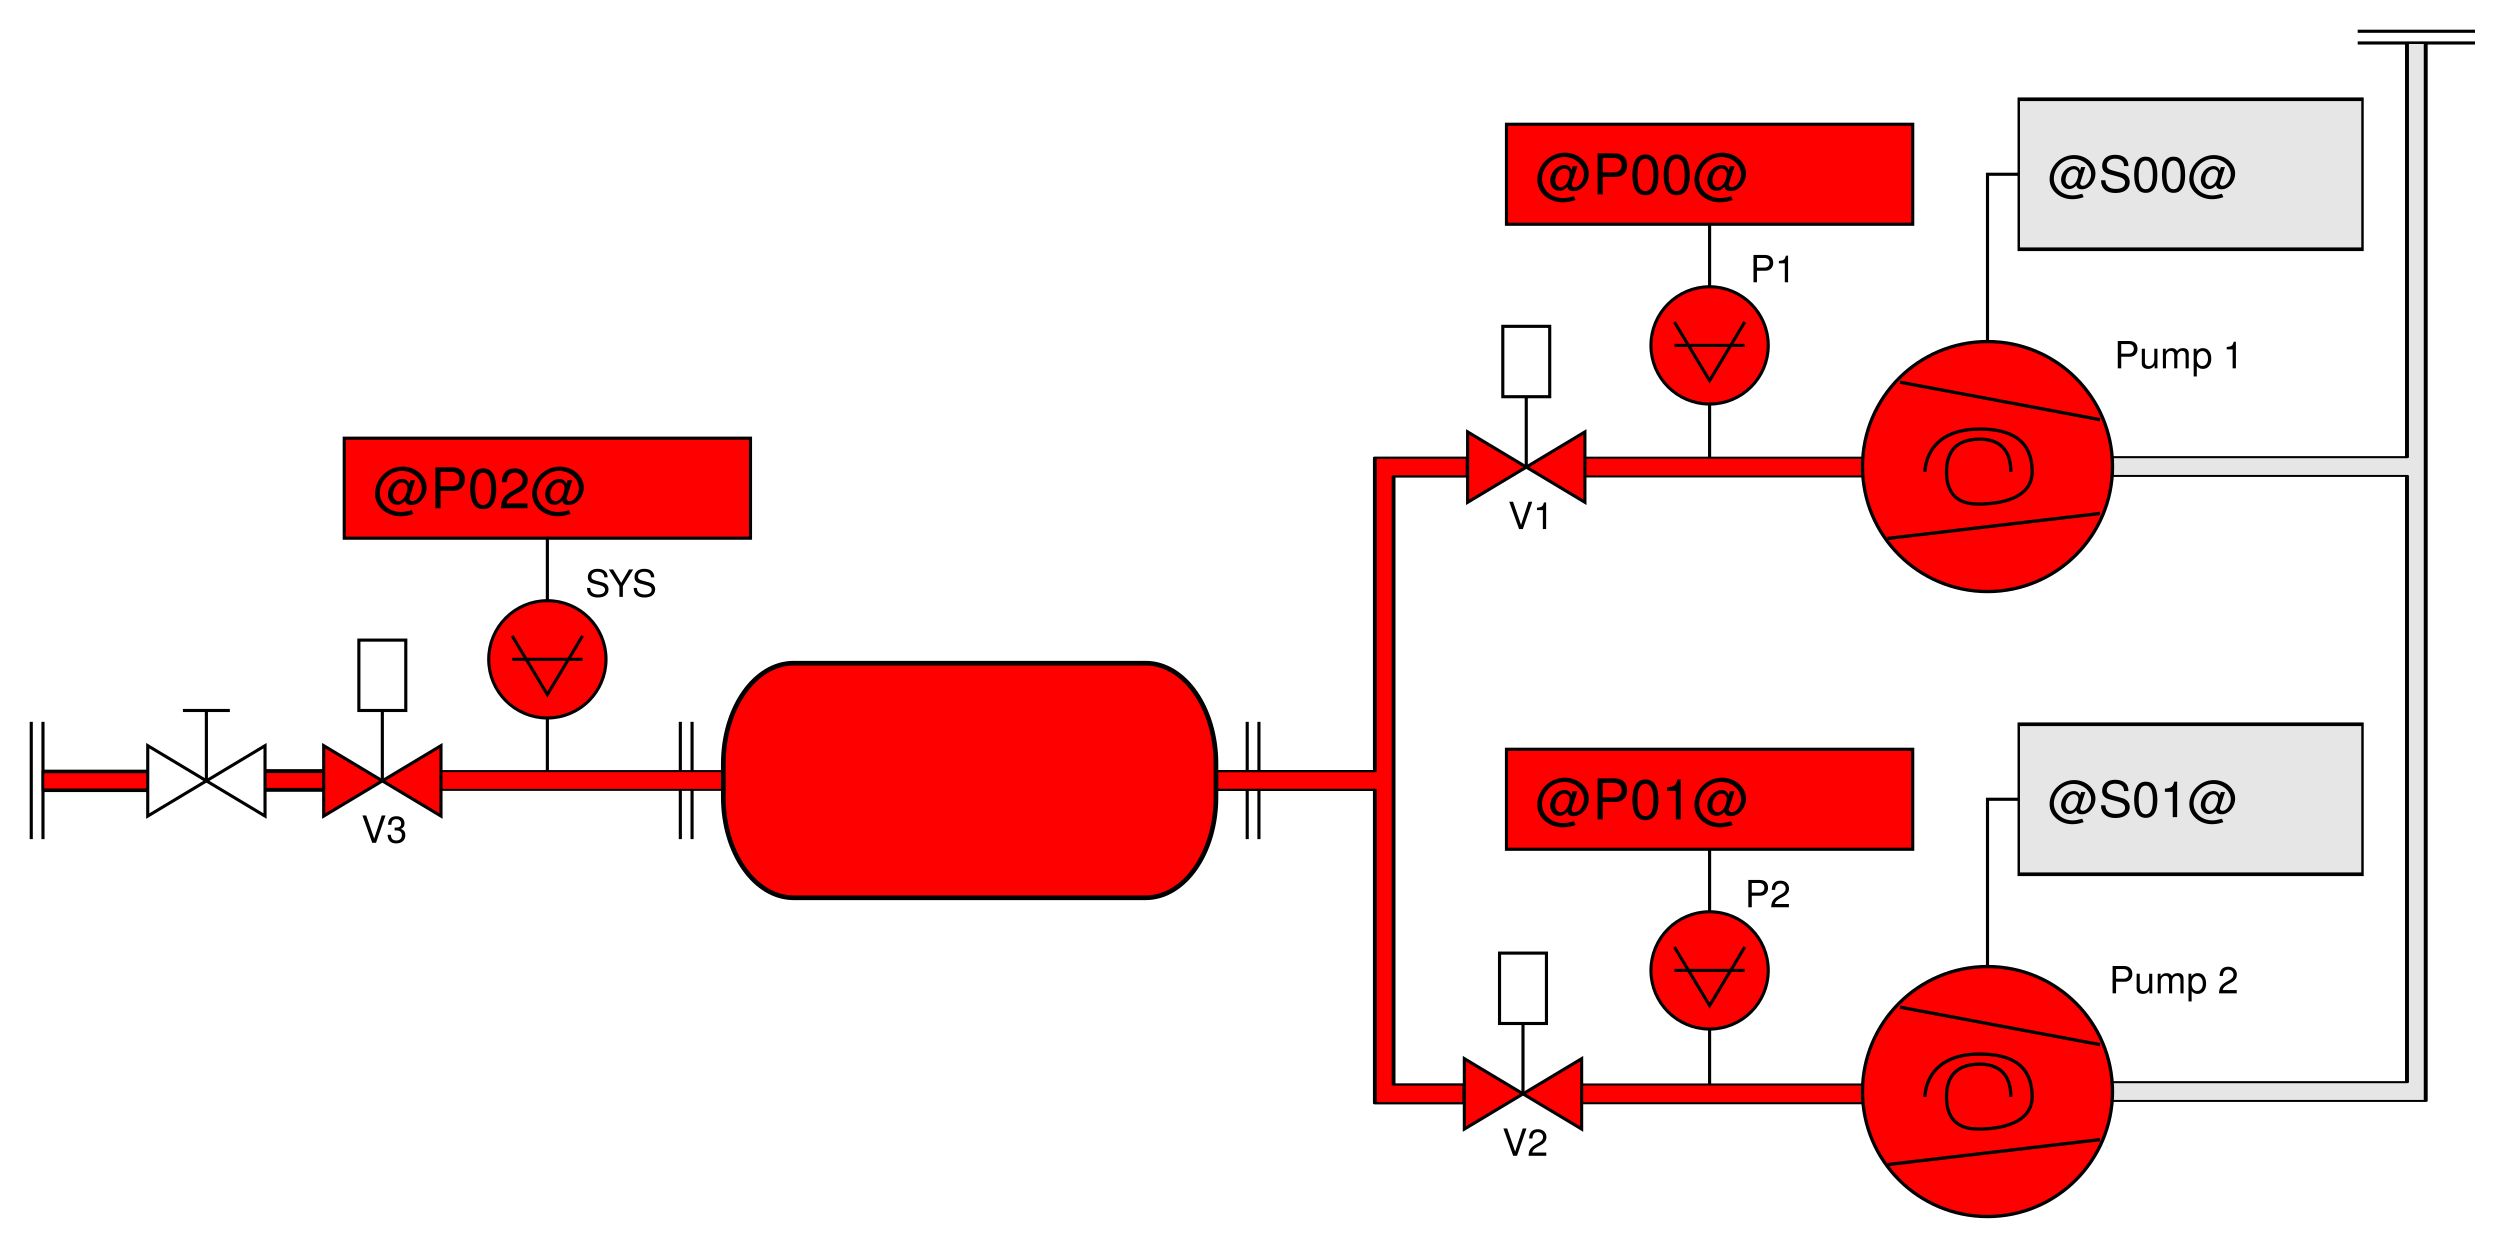
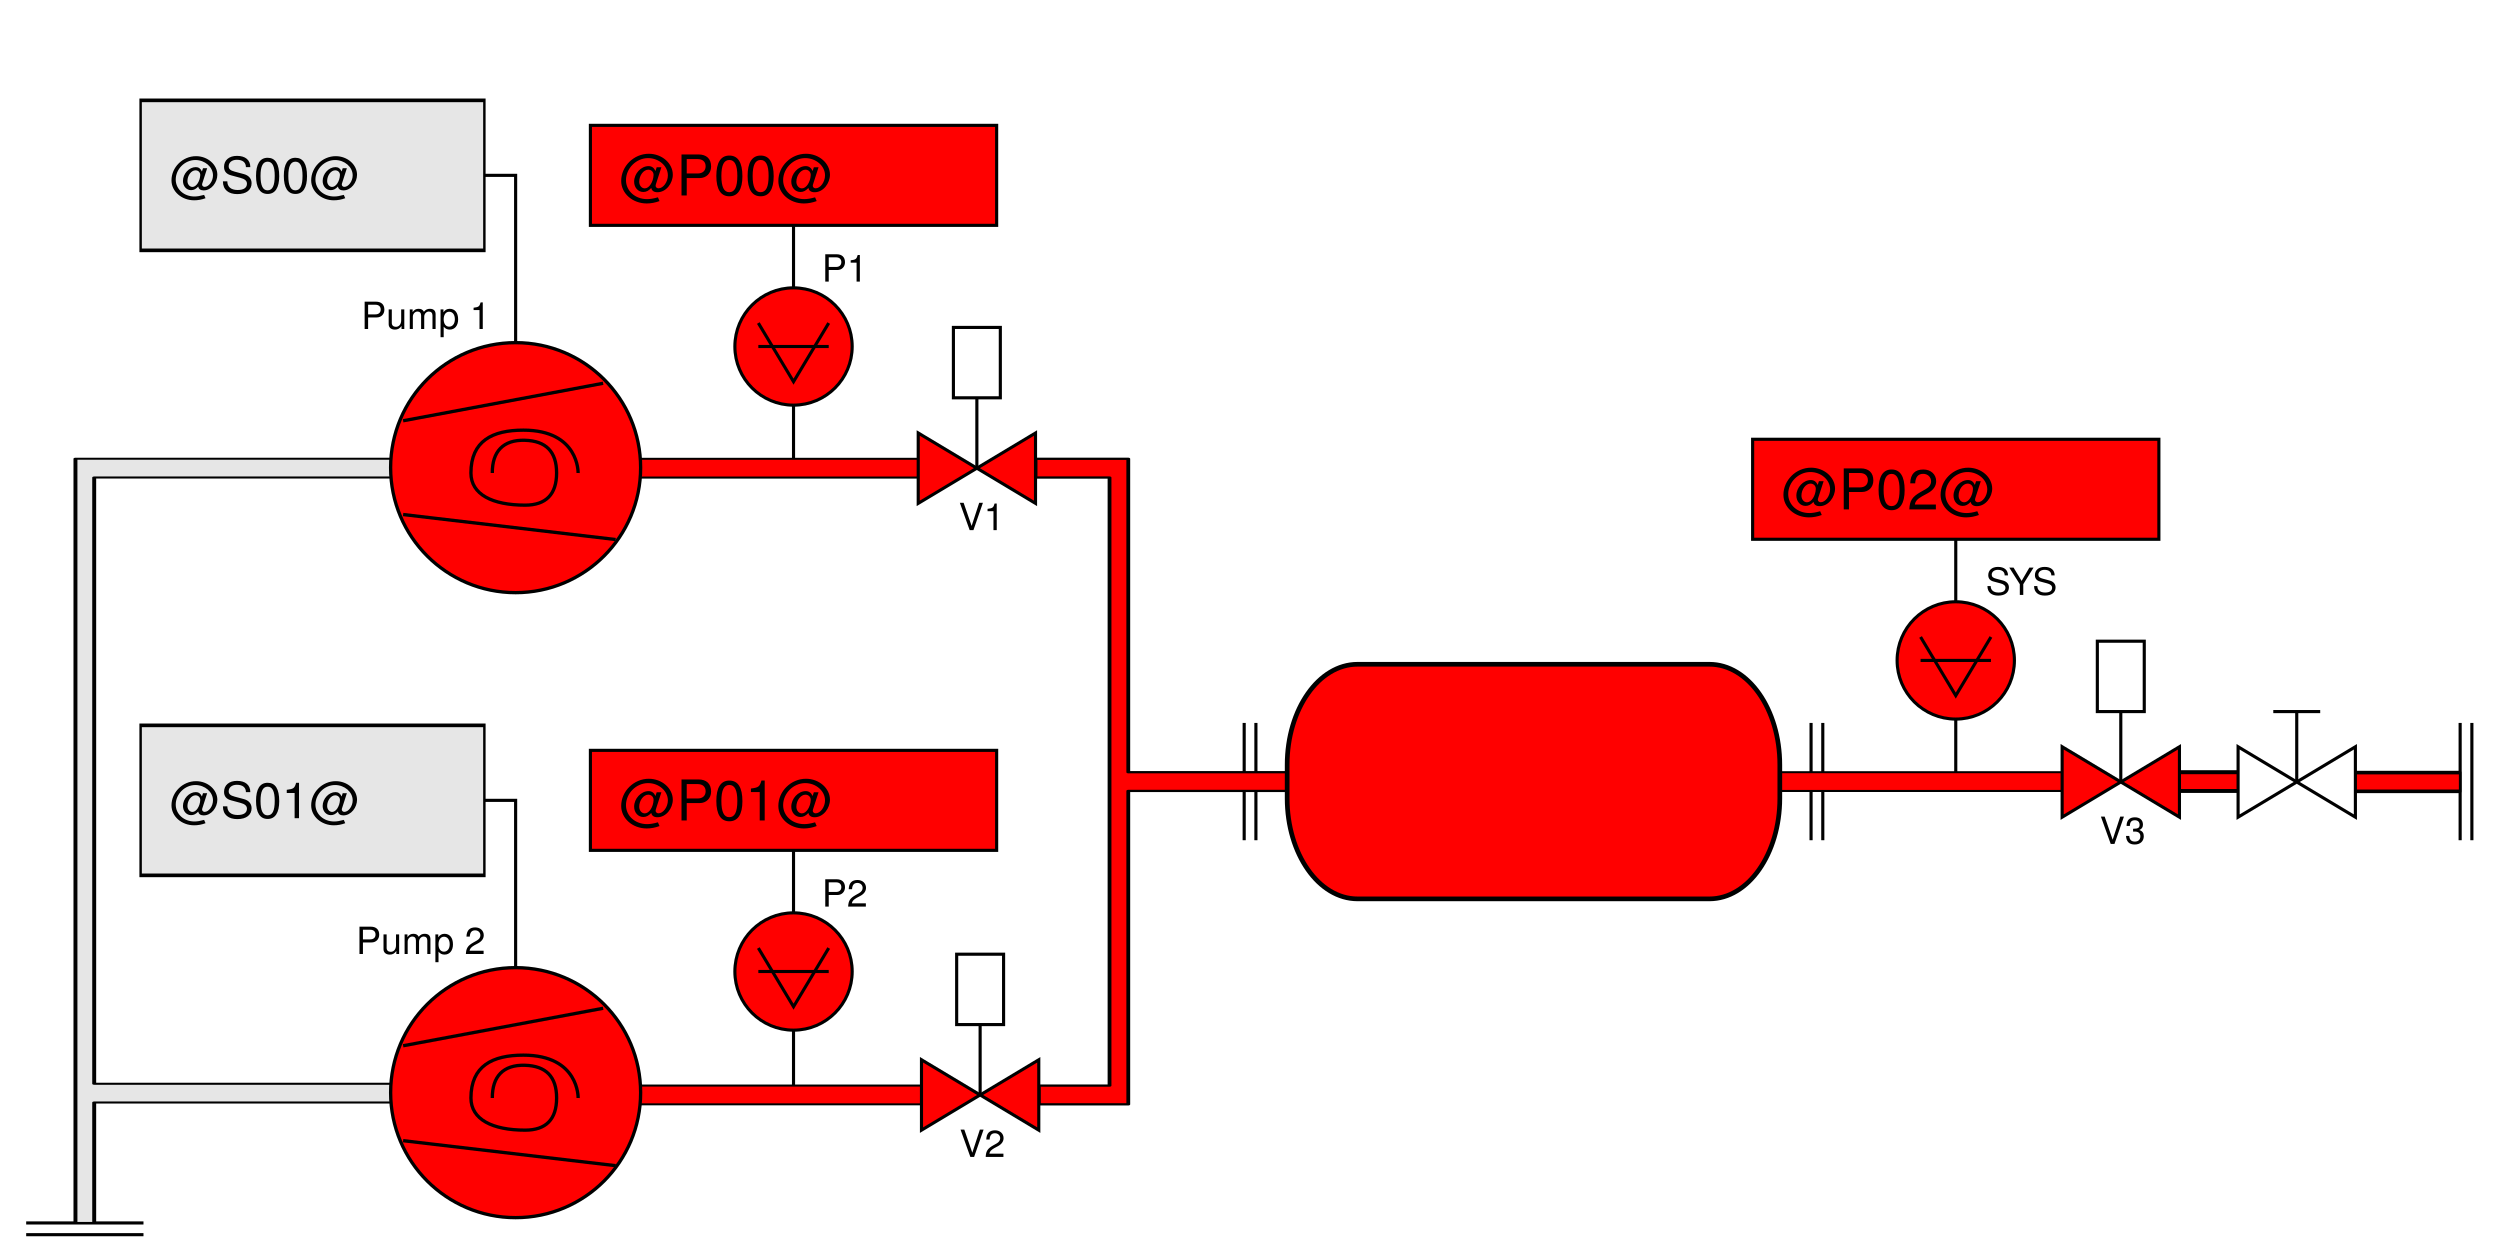
<svg xmlns="http://www.w3.org/2000/svg" width="100%" height="100%" viewBox="0 0 800 400" version="1.1" xml:space="preserve" style="fill-rule:evenodd;clip-rule:evenodd;">
  <g id="Background" transform="matrix(1,0,0,1.08108,0,0)">
    <rect x="0" y="0" width="800" height="370" style="fill:white;" />
  </g>
  <g id="Bild">
-     <g transform="matrix(1,0,0,1,-34,-80.702)">
+     <g transform="matrix(-1,0,0,1,835,-80.3515)">
      <path d="M630,229.999L540.497,229.999" style="fill-opacity:0;fill-rule:nonzero;" />
      <rect x="540.497" y="227.999" width="89.503" height="4" />
    </g>
-     <g transform="matrix(1,0,0,1,-34,19.298)">
+     <g transform="matrix(-1,0,0,1,835,19.6485)">
      <path d="M630,330L540.497,330" style="fill-opacity:0;fill-rule:nonzero;" />
      <rect x="540.497" y="328" width="89.503" height="4" />
    </g>
-     <g transform="matrix(1,0,0,1,6,-19.8308)">
+     <g transform="matrix(-1,0,0,1,795,-19.4803)">
      <path d="M436.948,269.584L383.109,269.584" style="fill:rgb(80,217,38);fill-rule:nonzero;" />
-       <path d="M436.948,271.583L383.109,271.584L383.109,267.584L436.948,267.583L436.948,271.583Z" />
-     </g>
-     <g transform="matrix(1,0,0,1,-34,19.298)">
+       <path d="M383.109,267.584L383.109,271.584L436.948,271.583L436.948,267.583L383.109,267.584Z" />
+     </g>
+     <g transform="matrix(-1,0,0,1,835,19.6485)">
      <path d="M503.635,130.172L477.208,130.172L476.948,330.739L502.591,330.739" style="fill-opacity:0;fill-rule:nonzero;" />
-       <path d="M503.635,132.172L479.205,132.172L478.951,328.739L502.591,328.739L502.591,332.739L474.945,332.739L475.211,128.172L503.635,128.172L503.635,132.172Z" />
-     </g>
-     <g transform="matrix(1,0,0,1,6,-19.8308)">
+       <path d="M474.945,332.739L502.591,332.739L502.591,328.739L478.951,328.739L479.205,132.171L503.635,132.171L503.635,128.171L475.211,128.171L474.945,332.739Z" />
+     </g>
+     <g transform="matrix(-1,0,0,1,795,-19.4803)">
      <path d="M7.754,269.584L41.275,269.584" style="fill-opacity:0;fill-rule:nonzero;" />
      <rect x="7.754" y="267.584" width="33.521" height="4" />
    </g>
-     <g transform="matrix(1,0,0,1,6,-19.8313)">
+     <g transform="matrix(-1,0,0,1,795,-19.4808)">
      <path d="M135.114,269.584L225.46,269.584" style="fill-opacity:0;fill-rule:nonzero;" />
      <rect x="135.114" y="267.584" width="90.346" height="4" />
    </g>
-     <g transform="matrix(1,0,0,1,4.739,-19.8308)">
+     <g transform="matrix(-1,0,0,1,796.261,-19.4803)">
      <path d="M398.123,250.816L398.123,288.352" style="fill-opacity:0;fill-rule:nonzero;stroke:black;stroke-width:1px;" />
    </g>
-     <g transform="matrix(1,0,0,1,4.739,-19.8308)">
+     <g transform="matrix(-1,0,0,1,796.261,-19.4803)">
      <path d="M394.37,250.816L394.37,288.352" style="fill-opacity:0;fill-rule:nonzero;stroke:black;stroke-width:1px;" />
    </g>
-     <g transform="matrix(1,0,0,1,7.261,-19.8308)">
+     <g transform="matrix(-1,0,0,1,793.739,-19.4803)">
      <path d="M214.199,250.816L214.199,288.352" style="fill-opacity:0;fill-rule:nonzero;stroke:black;stroke-width:1px;" />
    </g>
-     <g transform="matrix(1,0,0,1,7.261,-19.8308)">
+     <g transform="matrix(-1,0,0,1,793.739,-19.4803)">
      <path d="M210.445,250.816L210.445,288.352" style="fill-opacity:0;fill-rule:nonzero;stroke:black;stroke-width:1px;" />
    </g>
-     <g transform="matrix(1,0,0,1,6,-19.8308)">
+     <g transform="matrix(-1,0,0,1,795,-19.4803)">
      <path d="M7.754,250.816L7.754,288.352" style="fill-opacity:0;fill-rule:nonzero;stroke:black;stroke-width:1px;" />
    </g>
-     <g transform="matrix(1,0,0,1,6,-19.8308)">
+     <g transform="matrix(-1,0,0,1,795,-19.4803)">
      <path d="M4,250.816L4,288.352" style="fill-opacity:0;fill-rule:nonzero;stroke:black;stroke-width:1px;" />
    </g>
-     <g transform="matrix(1,0,0,1,6,-17.9538)">
+     <g transform="matrix(-1,0,0,1,795,-17.6033)">
      <path d="M169.156,247.707L169.156,267.707" style="fill-opacity:0;fill-rule:nonzero;stroke:black;stroke-width:1px;" />
    </g>
-     <g transform="matrix(1,0,0,1,6,-75.4897)">
+     <g transform="matrix(-1,0,0,1,795,-75.1393)">
      <path d="M169.156,247.707L169.156,267.707" style="fill-opacity:0;fill-rule:nonzero;stroke:black;stroke-width:1px;" />
    </g>
-     <g transform="matrix(1,0,0,1,-4,-120.702)">
-       <path d="M758.464,130.702L796,130.702" style="fill-opacity:0;fill-rule:nonzero;stroke:black;stroke-width:1px;" />
-     </g>
-     <g transform="matrix(1,0,0,1,-4,-120.702)">
-       <path d="M758.464,134.456L796,134.456" style="fill-opacity:0;fill-rule:nonzero;stroke:black;stroke-width:1px;" />
-     </g>
-     <g transform="matrix(1,0,0,1,6,-19.8308)">
+     <g id="Exhaust" transform="matrix(1,0,0,-1,-0.622008,499.448)">
+       <g transform="matrix(-1,0,0,1,805,-26.3515)">
+         <path d="M758.464,130.702L796,130.702" style="fill-opacity:0;fill-rule:nonzero;stroke:black;stroke-width:1px;" />
+       </g>
+       <g transform="matrix(-1,0,0,1,805,-26.3515)">
+         <path d="M758.464,134.456L796,134.456" style="fill-opacity:0;fill-rule:nonzero;stroke:black;stroke-width:1px;" />
+       </g>
+       <g id="ExhaustCurve" transform="matrix(-1.12575,0,0,0.582913,698.714,262.481)">
+         <path d="M507.17,144.391L593.335,144.391L593.335,-188.42L507.17,-188.42L507.17,-198.714L593.335,-198.714L593.335,-264.836L598.665,-264.836L598.665,154.685L507.17,154.685L507.17,144.391Z" style="fill:rgb(230,230,230);stroke:black;stroke-width:1.12px;stroke-linecap:round;stroke-linejoin:round;stroke-miterlimit:1.5;" />
+       </g>
+     </g>
+     <g transform="matrix(-1,0,0,1,795,-19.4803)">
      <path d="M78.81,269.584L97.578,269.584" style="fill-opacity:0;fill-rule:nonzero;" />
      <rect x="78.81" y="267.584" width="18.768" height="4" />
    </g>
-     <g transform="matrix(1,0,0,1,-36.722,-63.9825)">
+     <g transform="matrix(-1,0,0,1,837.722,-63.6321)">
      <path d="M583.793,193.28L583.793,213.28" style="fill-opacity:0;fill-rule:nonzero;stroke:black;stroke-width:1px;" />
    </g>
-     <g transform="matrix(1,0,0,1,-36.722,-121.519)">
+     <g transform="matrix(-1,0,0,1,837.722,-121.168)">
      <path d="M583.793,193.28L583.793,213.28" style="fill-opacity:0;fill-rule:nonzero;stroke:black;stroke-width:1px;" />
    </g>
-     <g transform="matrix(1,0,0,1,52.2065,-103.982)">
+     <g transform="matrix(-1,0,0,1,748.794,-103.632)">
      <path d="M593.794,159.743L583.793,159.743L583.793,213.28" style="fill-opacity:0;fill-rule:nonzero;stroke:black;stroke-width:1px;" />
    </g>
-     <g transform="matrix(1,0,0,1,-36.7225,22.728)">
+     <g transform="matrix(-1,0,0,1,837.722,23.0785)">
      <path d="M583.794,306.57L583.794,326.57" style="fill-opacity:0;fill-rule:nonzero;stroke:black;stroke-width:1px;" />
    </g>
-     <g transform="matrix(1,0,0,1,-36.7225,-34.808)">
+     <g transform="matrix(-1,0,0,1,837.722,-34.4575)">
      <path d="M583.794,306.57L583.794,326.57" style="fill-opacity:0;fill-rule:nonzero;stroke:black;stroke-width:1px;" />
    </g>
-     <g transform="matrix(1,0,0,1,52.206,-17.272)">
+     <g transform="matrix(-1,0,0,1,748.794,-16.9215)">
      <path d="M593.794,273.034L583.794,273.034L583.794,326.57" style="fill-opacity:0;fill-rule:nonzero;stroke:black;stroke-width:1px;" />
    </g>
-     <g id="P01BOX" transform="matrix(1,0,0,1,142.071,35.7615)">
+     <g id="P01BOX" transform="matrix(-1,0,0,1,658.929,36.1119)">
      <rect id="P00BG" x="340" y="4" width="130" height="32" style="fill:rgb(255,0,0);fill-rule:nonzero;" />
      <rect x="340" y="4" width="130" height="32" style="fill-opacity:0;fill-rule:nonzero;stroke:black;stroke-width:1px;" />
    </g>
-     <g id="P01BOX1" transform="matrix(1,0,0,1,142.071,195.762)">
+     <g id="P01BOX1" transform="matrix(-1,0,0,1,658.929,196.112)">
      <rect id="P01BG" x="340" y="44" width="130" height="32" style="fill:rgb(255,0,0);fill-rule:nonzero;" />
      <rect x="340" y="44" width="130" height="32" style="fill-opacity:0;fill-rule:nonzero;stroke:black;stroke-width:1px;" />
    </g>
-     <g id="P02BOX" transform="matrix(1,0,0,1,-229.844,56.2173)">
+     <g id="P02BOX" transform="matrix(-1,0,0,1,1030.84,56.5677)">
      <rect id="P02BG" x="340" y="84" width="130" height="32" style="fill:rgb(255,0,0);fill-rule:nonzero;" />
      <rect x="340" y="84" width="130" height="32" style="fill-opacity:0;fill-rule:nonzero;stroke:black;stroke-width:1px;" />
    </g>
-     <g id="S00BOX" transform="matrix(1,0,0,1.5,18.8726,24.7004)">
+     <g id="S00BOX" transform="matrix(-1,0,0,1.5,782.127,25.0509)">
      <g id="S00BG" transform="matrix(1,0,0,1,77.1274,-39.2926)">
        <rect x="550" y="44" width="110" height="32" style="fill:rgb(230,230,230);fill-rule:nonzero;" />
      </g>
      <g transform="matrix(1,0,0,1,77.1274,-39.2926)">
        <rect x="550" y="44" width="110" height="32" style="fill-opacity:0;fill-rule:nonzero;stroke:black;stroke-width:0.78px;" />
      </g>
    </g>
-     <g id="S01BOX" transform="matrix(1,0,0,1.5,96,225.762)">
+     <g id="S01BOX" transform="matrix(-1,0,0,1.5,705,226.112)">
      <rect id="S01BG" x="550" y="4" width="110" height="32" style="fill:rgb(230,230,230);fill-rule:nonzero;" />
      <rect x="550" y="4" width="110" height="32" style="fill-opacity:0;fill-rule:nonzero;stroke:black;stroke-width:0.78px;" />
    </g>
-     <g id="P1Gauge" transform="matrix(1,0,0,1,-36.7225,-61.4615)">
+     <g id="P1Gauge" transform="matrix(-1,0,0,1,837.722,-61.1111)">
      <path id="P1GaugeBG" d="M583.794,190.759C573.429,190.759 565.026,182.356 565.026,171.991C565.026,161.626 573.429,153.223 583.794,153.223C594.159,153.223 602.561,161.626 602.561,171.991C602.561,182.356 594.159,190.759 583.794,190.759Z" style="fill:rgb(255,0,0);fill-rule:nonzero;" />
      <path d="M583.794,190.759C573.429,190.759 565.026,182.356 565.026,171.991C565.026,161.626 573.429,153.223 583.794,153.223C594.159,153.223 602.561,161.626 602.561,171.991C602.561,182.356 594.159,190.759 583.794,190.759Z" style="fill:none;stroke:black;stroke-width:1px;" />
      <path d="M572.533,171.991L595.054,171.991" style="fill-opacity:0;fill-rule:nonzero;stroke:black;stroke-width:1px;" />
      <path d="M572.533,164.484L583.794,183.252L595.054,164.484" style="fill-opacity:0;fill-rule:nonzero;stroke:black;stroke-width:1px;" />
    </g>
-     <g id="P2Gauge" transform="matrix(1,0,0,1,-36.7225,25.932)">
+     <g id="P2Gauge" transform="matrix(-1,0,0,1,837.722,26.2825)">
      <path id="P2GaugeBG" d="M583.794,303.366C573.429,303.366 565.026,294.963 565.026,284.598C565.026,274.233 573.429,265.83 583.794,265.83C594.159,265.83 602.561,274.233 602.561,284.598C602.561,294.963 594.159,303.366 583.794,303.366Z" style="fill:rgb(255,0,0);fill-rule:nonzero;" />
      <path d="M583.794,303.366C573.429,303.366 565.026,294.963 565.026,284.598C565.026,274.233 573.429,265.83 583.794,265.83C594.159,265.83 602.561,274.233 602.561,284.598C602.561,294.963 594.159,303.366 583.794,303.366Z" style="fill:none;stroke:black;stroke-width:1px;" />
      <path d="M572.533,284.598L595.054,284.598" style="fill-opacity:0;fill-rule:nonzero;stroke:black;stroke-width:1px;" />
      <path d="M572.533,277.091L583.794,295.859L595.054,277.091" style="fill-opacity:0;fill-rule:nonzero;stroke:black;stroke-width:1px;" />
    </g>
-     <g id="SYSGauge" transform="matrix(1,0,0,1,5.9995,-15.4327)">
+     <g id="SYSGauge" transform="matrix(-1,0,0,1,795,-15.0823)">
      <path id="SYSGaugeBG" d="M169.156,245.186C158.791,245.186 150.389,236.783 150.389,226.418C150.389,216.053 158.791,207.65 169.156,207.65C179.522,207.65 187.924,216.053 187.924,226.418C187.924,236.783 179.522,245.186 169.156,245.186Z" style="fill:rgb(255,0,0);fill-rule:nonzero;" />
      <path d="M169.156,245.186C158.791,245.186 150.389,236.783 150.389,226.418C150.389,216.053 158.791,207.65 169.156,207.65C179.522,207.65 187.924,216.053 187.924,226.418C187.924,236.783 179.522,245.186 169.156,245.186Z" style="fill:none;stroke:black;stroke-width:1px;" />
      <path d="M157.896,226.418L180.417,226.418" style="fill-opacity:0;fill-rule:nonzero;stroke:black;stroke-width:1px;" />
      <path d="M157.896,218.911L169.156,237.679L180.417,218.911" style="fill-opacity:0;fill-rule:nonzero;stroke:black;stroke-width:1px;" />
    </g>
-     <g transform="matrix(1,0,0,1,482.601,169.298)">
-       <g>
-         <text x="0px" y="0px" style="font-family:'HelveticaNeue', 'Helvetica Neue';font-size:12px;">V1</text>
-       </g>
-     </g>
-     <g transform="matrix(1,0,0,1,480.728,369.866)">
-       <g>
-         <text x="0px" y="0px" style="font-family:'HelveticaNeue', 'Helvetica Neue';font-size:12px;">V2</text>
-       </g>
-     </g>
-     <g transform="matrix(1,0,0,1,115.62,269.705)">
-       <g>
-         <text x="0px" y="0px" style="font-family:'HelveticaNeue', 'Helvetica Neue';font-size:12px;">V3</text>
-       </g>
-     </g>
-     <g transform="matrix(1,0,0,1,560.023,90.3295)">
-       <g>
-         <text x="0px" y="0px" style="font-family:'HelveticaNeue', 'Helvetica Neue';font-size:12px;">P1</text>
-       </g>
-     </g>
-     <g transform="matrix(1,0,0,1,558.367,290.33)">
-       <g>
-         <text x="0px" y="0px" style="font-family:'HelveticaNeue', 'Helvetica Neue';font-size:12px;">P2</text>
-       </g>
-     </g>
-     <g transform="matrix(1,0,0,1,187.272,190.989)">
-       <g>
-         <text x="0px" y="0px" style="font-family:'HelveticaNeue', 'Helvetica Neue';font-size:12px;">SYS</text>
-       </g>
-     </g>
-     <g transform="matrix(1,0,0,1,676.592,117.866)">
-       <text x="0px" y="0px" style="font-family:'HelveticaNeue', 'Helvetica Neue';font-size:12px;">Pump 1</text>
-     </g>
-     <g transform="matrix(1,0,0,1,674.936,317.866)">
-       <text x="0px" y="0px" style="font-family:'HelveticaNeue', 'Helvetica Neue';font-size:12px;">Pump 2</text>
-     </g>
-     <g id="P1Curve" transform="matrix(1.12575,0,0,0.582913,-68.4425,62.3018)">
+     <g id="P1Curve" transform="matrix(-1.12575,0,0,0.582913,869.443,62.6523)">
      <rect x="507.17" y="144.391" width="88.83" height="10.293" style="fill:rgb(255,0,0);stroke:black;stroke-width:1.12px;stroke-linecap:round;stroke-linejoin:round;stroke-miterlimit:1.5;" />
    </g>
-     <g id="ExhaustCurve" transform="matrix(1.12575,0,0,0.582913,102.286,262.13)">
-       <path d="M507.17,144.391L593.335,144.391L593.335,-188.42L507.17,-188.42L507.17,-198.714L593.335,-198.714L593.335,-426.094L598.665,-426.094L598.665,154.685L507.17,154.685L507.17,144.391Z" style="fill:rgb(230,230,230);stroke:black;stroke-width:1.12px;stroke-linecap:round;stroke-linejoin:round;stroke-miterlimit:1.5;" />
-     </g>
-     <g id="SYSCurve2" transform="matrix(1.12575,0,0,0.582913,-434.659,162.586)">
+     <g id="SYSCurve2" transform="matrix(-1.12575,0,0,0.582913,1235.66,162.936)">
      <rect x="507.17" y="144.391" width="88.83" height="10.293" style="fill:rgb(255,0,0);stroke:black;stroke-width:1.12px;stroke-linecap:round;stroke-linejoin:round;stroke-miterlimit:1.5;" />
    </g>
-     <g id="SYSCurve3" transform="matrix(0.288724,0,0,0.582913,-64.4626,162.585)">
+     <g id="SYSCurve3" transform="matrix(-0.288724,0,0,0.582913,865.463,162.936)">
      <rect x="507.17" y="144.391" width="88.83" height="10.293" style="fill:rgb(255,0,0);stroke:black;stroke-width:2.17px;stroke-linecap:round;stroke-linejoin:round;stroke-miterlimit:1.5;" />
    </g>
-     <g id="SYSCurve4" transform="matrix(0.413131,0,0,0.582913,-195.774,162.709)">
+     <g id="SYSCurve4" transform="matrix(-0.413131,0,0,0.582913,996.774,163.059)">
      <rect x="507.17" y="144.391" width="88.83" height="10.293" style="fill:rgb(255,0,0);stroke:black;stroke-width:1.98px;stroke-linecap:round;stroke-linejoin:round;stroke-miterlimit:1.5;" />
    </g>
-     <g id="P2Curve" transform="matrix(1.12575,0,0,0.582913,-69.6975,262.869)">
+     <g id="P2Curve" transform="matrix(-1.12575,0,0,0.582913,870.697,263.22)">
      <rect x="507.17" y="144.391" width="88.83" height="10.293" style="fill:rgb(255,0,0);stroke:black;stroke-width:1.12px;stroke-linecap:round;stroke-linejoin:round;stroke-miterlimit:1.5;" />
    </g>
-     <g id="SYSCurve1" transform="matrix(1.16081,0,0,0.690911,-168.798,111.395)">
+     <g id="SYSCurve1" transform="matrix(-1.16081,0,0,0.690911,969.798,111.746)">
      <path d="M524.417,204.596L475.43,204.596L475.43,195.912L524.417,195.912L524.417,50.765L549.992,50.765L549.992,59.449L529.586,59.449L529.586,341.059L549.092,341.059L549.092,349.743L524.417,349.743L524.417,204.596Z" style="fill:rgb(255,0,0);stroke:black;stroke-width:1.05px;stroke-linecap:round;stroke-linejoin:round;stroke-miterlimit:1.5;" />
    </g>
-     <g id="Valve1" transform="matrix(1,0,0,1,-33.327,-63.811)">
+     <g id="Valve1" transform="matrix(-1,0,0,1,834.327,-63.4605)">
      <path id="Valve1BG" d="M502.962,224.541L502.962,202.02L540.497,224.541L540.497,202.02L502.962,224.541Z" style="fill:rgb(255,0,0);fill-rule:nonzero;" />
      <path d="M502.962,224.541L502.962,202.02L540.497,224.541L540.497,202.02L502.962,224.541Z" style="fill:none;stroke:black;stroke-width:1px;" />
      <path d="M529.237,190.759L521.73,190.759L521.73,213.28L521.73,190.759L514.223,190.759L514.223,168.238L529.237,168.238L529.237,190.759Z" style="fill-opacity:0;fill-rule:nonzero;stroke:black;stroke-width:1px;" />
    </g>
-     <g id="Pump1" transform="matrix(1.06566,0,0,1.06566,-72.2634,-77.986)">
+     <g id="Pump1" transform="matrix(-1.06566,0,0,1.06566,873.263,-77.6356)">
      <path id="Pump1BG" d="M664.626,250.816C643.895,250.816 627.09,234.011 627.09,213.28C627.09,192.55 643.895,175.745 664.626,175.745C685.356,175.745 702.161,192.55 702.161,213.28C702.161,234.011 685.356,250.816 664.626,250.816Z" style="fill:rgb(255,0,0);fill-rule:nonzero;" />
      <path d="M664.626,250.816C643.895,250.816 627.09,234.011 627.09,213.28C627.09,192.55 643.895,175.745 664.626,175.745C685.356,175.745 702.161,192.55 702.161,213.28C702.161,234.011 685.356,250.816 664.626,250.816Z" style="fill-opacity:0;fill-rule:nonzero;stroke:black;stroke-width:1px;" />
      <path d="M671.625,214.889C671.672,208.481 668.407,204.876 661.849,205.06C655.538,205.237 652.321,208.454 652.321,214.889C652.321,221.324 655.538,224.541 661.751,224.541C671.611,224.541 678.045,221.324 678.045,214.889C678.045,205.237 671.574,202.02 662.303,202.02C645.527,202.02 645.858,214.889 645.858,214.889" style="fill-opacity:0;fill-rule:nonzero;stroke:black;stroke-width:1px;" />
      <g transform="matrix(1,0,0,1,1.877,0)">
        <path d="M632.72,234.863L696.531,227.356" style="fill-opacity:0;fill-rule:nonzero;stroke:black;stroke-width:1px;" />
      </g>
      <path d="M638.351,187.944L698.408,199.205" style="fill-opacity:0;fill-rule:nonzero;stroke:black;stroke-width:1px;" />
    </g>
-     <g id="Pump2" transform="matrix(1.06564,0,0,1.06564,-72.2545,2.01859)">
+     <g id="Pump2" transform="matrix(-1.06564,0,0,1.06564,873.254,2.36906)">
      <path id="Pump2BG" d="M664.626,363.423C643.895,363.423 627.09,346.617 627.09,325.887C627.09,305.157 643.895,288.351 664.626,288.351C685.356,288.351 702.161,305.157 702.161,325.887C702.161,346.617 685.356,363.423 664.626,363.423Z" style="fill:rgb(255,0,0);fill-rule:nonzero;" />
      <path d="M664.626,363.423C643.895,363.423 627.09,346.617 627.09,325.887C627.09,305.157 643.895,288.351 664.626,288.351C685.356,288.351 702.161,305.157 702.161,325.887C702.161,346.617 685.356,363.423 664.626,363.423Z" style="fill-opacity:0;fill-rule:nonzero;stroke:black;stroke-width:1px;" />
      <path d="M671.625,327.496C671.672,321.088 668.407,317.483 661.849,317.667C655.538,317.844 652.321,321.061 652.321,327.496C652.321,333.93 655.538,337.148 661.751,337.148C671.611,337.148 678.045,333.93 678.045,327.496C678.045,317.844 671.574,314.626 662.303,314.626C645.527,314.626 645.858,327.496 645.858,327.496" style="fill-opacity:0;fill-rule:nonzero;stroke:black;stroke-width:1px;" />
      <g transform="matrix(1,0,0,1,1.877,0.347854)">
        <path d="M632.72,347.47L696.531,339.963" style="fill-opacity:0;fill-rule:nonzero;stroke:black;stroke-width:1px;" />
      </g>
      <g transform="matrix(1,0,0,1,0,-0.00416235)">
        <path d="M638.351,300.551L698.408,311.811" style="fill-opacity:0;fill-rule:nonzero;stroke:black;stroke-width:1px;" />
      </g>
    </g>
-     <g id="Valve2" transform="matrix(1,0,0,1,-34.3715,24.15)">
+     <g id="Valve2" transform="matrix(-1,0,0,1,835.371,24.5005)">
      <path id="Valve2BG" d="M502.962,337.148L502.962,314.626L540.497,337.148L540.497,314.626L502.962,337.148Z" style="fill:rgb(255,0,0);fill-rule:nonzero;" />
      <path d="M502.962,337.148L502.962,314.626L540.497,337.148L540.497,314.626L502.962,337.148Z" style="fill:none;stroke:black;stroke-width:1px;" />
      <path d="M529.237,303.366L521.73,303.366L521.73,325.887L521.73,303.366L514.223,303.366L514.223,280.844L529.237,280.844L529.237,303.366Z" style="fill-opacity:0;fill-rule:nonzero;stroke:black;stroke-width:1px;" />
    </g>
-     <g id="Vessel" transform="matrix(1,0,0,1,6,-19.8308)">
+     <g id="Vessel" transform="matrix(-1,0,0,1,795,-19.4803)">
      <path id="VesselBG" d="M247.981,232.048L360.588,232.048C373.026,232.048 383.109,246.453 383.109,264.222L383.109,274.946C383.109,292.715 373.026,307.119 360.588,307.119L247.981,307.119C235.543,307.119 225.46,292.715 225.46,274.946L225.46,264.222C225.46,246.453 235.543,232.048 247.981,232.048Z" style="fill:rgb(255,0,0);fill-rule:nonzero;" />
      <path id="_-Curve-" d="M247.981,232.048L360.588,232.048C373.026,232.048 383.109,246.453 383.109,264.222L383.109,274.946C383.109,292.715 373.026,307.119 360.588,307.119L247.981,307.119C235.543,307.119 225.46,292.715 225.46,274.946L225.46,264.222C225.46,246.453 235.543,232.048 247.981,232.048Z" style="fill-opacity:0;fill-rule:nonzero;stroke:black;stroke-width:1.5px;" />
    </g>
-     <g id="Valve3" transform="matrix(1,0,0,1,6,-19.7073)">
+     <g id="Valve3" transform="matrix(-1,0,0,1,795,-19.3568)">
      <path id="Valve3BG" d="M97.578,280.844L97.578,258.323L135.114,280.844L135.114,258.323L97.578,280.844Z" style="fill:rgb(255,0,0);fill-rule:nonzero;" />
      <path d="M97.578,280.844L97.578,258.323L135.114,280.844L135.114,258.323L97.578,280.844Z" style="fill:none;stroke:black;stroke-width:1px;" />
      <path d="M123.853,247.062L116.346,247.062L116.346,269.584L116.346,247.062L108.839,247.062L108.839,224.541L123.853,224.541L123.853,247.062Z" style="fill-opacity:0;fill-rule:nonzero;stroke:black;stroke-width:1px;" />
    </g>
-     <g transform="matrix(1,0,0,1,6,-19.7073)">
+     <g transform="matrix(-1,0,0,1,795,-19.3568)">
      <g>
        <path d="M41.275,280.844L41.275,258.323L78.81,280.844L78.81,258.323L41.275,280.844Z" style="fill:white;fill-rule:nonzero;" />
        <path d="M41.275,280.844L41.275,258.323L78.81,280.844L78.81,258.323L41.275,280.844Z" style="fill-opacity:0;fill-rule:nonzero;stroke:black;stroke-width:1px;" />
      </g>
      <path d="M67.55,247.062L60.042,247.062L60.042,269.584L60.042,247.062L52.535,247.062L67.55,247.062Z" style="fill-opacity:0;fill-rule:nonzero;stroke:black;stroke-width:1px;" />
    </g>
  </g>
+   <g id="Labels" transform="matrix(-1,0,0,1,801,0.350467)">
+     <g transform="matrix(-1,0,0,1,494.205,169.298)">
+       <text x="0px" y="0px" style="font-family:'HelveticaNeue', 'Helvetica Neue';font-size:12px;">V1</text>
+     </g>
+     <g transform="matrix(-1,0,0,1,493.988,369.866)">
+       <text x="0px" y="0px" style="font-family:'HelveticaNeue', 'Helvetica Neue';font-size:12px;">V2</text>
+     </g>
+     <g transform="matrix(-1,0,0,1,129.072,269.705)">
+       <text x="0px" y="0px" style="font-family:'HelveticaNeue', 'Helvetica Neue';font-size:12px;">V3</text>
+     </g>
+     <g transform="matrix(-1,0,0,1,538.007,89.7615)">
+       <text x="0px" y="0px" style="font-family:'HelveticaNeue', 'Helvetica Neue';font-size:12px;">P1</text>
+     </g>
+     <g transform="matrix(-1,0,0,1,538.007,289.762)">
+       <text x="0px" y="0px" style="font-family:'HelveticaNeue', 'Helvetica Neue';font-size:12px;">P2</text>
+     </g>
+     <g transform="matrix(-1,0,0,1,165.6,190.025)">
+       <text x="0px" y="0px" style="font-family:'HelveticaNeue', 'Helvetica Neue';font-size:12px;">SYS</text>
+     </g>
+     <g transform="matrix(-1,0,0,1,685.408,104.934)">
+       <text x="0px" y="0px" style="font-family:'HelveticaNeue', 'Helvetica Neue';font-size:12px;">Pump 1</text>
+     </g>
+     <g transform="matrix(-1,0,0,1,687.063,304.934)">
+       <text x="0px" y="0px" style="font-family:'HelveticaNeue', 'Helvetica Neue';font-size:12px;">Pump 2</text>
+     </g>
+   </g>
  <g id="Text">
-     <g transform="matrix(1,0,0,1,658.688,261.482)">
+     <g transform="matrix(1,0,0,1,57.688,261.832)">
      <text x="-3.36px" y="0px" style="font-family:'HelveticaNeue', 'Helvetica Neue';font-size:16px;">@S01@</text>
    </g>
-     <g transform="matrix(1,0,0,1,655.328,61.4815)">
+     <g transform="matrix(1,0,0,1,54.328,61.8319)">
      <text x="0px" y="0px" style="font-family:'HelveticaNeue', 'Helvetica Neue';font-size:16px;">@S00@</text>
    </g>
-     <g transform="matrix(1,0,0,1,491.315,62.1965)">
+     <g transform="matrix(1,0,0,1,198.173,62.5469)">
      <text x="0px" y="0px" style="font-family:'HelveticaNeue', 'Helvetica Neue';font-size:18px;">@P00@</text>
    </g>
-     <g transform="matrix(1,0,0,1,491.315,262.197)">
+     <g transform="matrix(1,0,0,1,198.173,262.547)">
      <text x="0px" y="0px" style="font-family:'HelveticaNeue', 'Helvetica Neue';font-size:18px;">@P01@</text>
    </g>
-     <g transform="matrix(1,0,0,1,119.4,162.652)">
+     <g transform="matrix(1,0,0,1,570.088,163.003)">
      <text x="0px" y="0px" style="font-family:'HelveticaNeue', 'Helvetica Neue';font-size:18px;">@P02@</text>
    </g>
  </g>
-   <g id="Buttons" transform="matrix(1,0,0,1,1.071,14.4043)">
+   <g id="Buttons" transform="matrix(-1,0,0,1,799.929,14.7548)">
    <g id="button_0_0" transform="matrix(1,0,0,1,94.929,13.3572)">
      <rect x="550" y="4" width="110" height="48" style="fill:none;" />
    </g>
    <g id="button_0_1" transform="matrix(0.727273,0,0,1.66667,194.929,88.227)">
      <rect x="550" y="4" width="110" height="48" style="fill:none;" />
    </g>
    <g id="button_1_0" transform="matrix(1,0,0,1,94.929,213.358)">
      <rect x="550" y="4" width="110" height="48" style="fill:none;" />
    </g>
    <g id="button_1_1" transform="matrix(0.727273,0,0,1.66669,194.928,288.227)">
      <rect x="550" y="4" width="110" height="48" style="fill:none;" />
    </g>
    <g id="button_2_0" transform="matrix(0.454545,0,0,1.45833,213.138,77.1898)">
      <rect x="550" y="4" width="110" height="48" style="fill:none;" />
    </g>
    <g id="button_3_0" transform="matrix(0.454545,0,0,1.45833,213.138,279.06)">
      <rect x="550" y="4" width="110" height="48" style="fill:none;" />
    </g>
    <g id="button_4_0" transform="matrix(0.454545,0,0,1.45833,-153.735,177.382)">
      <rect x="550" y="4" width="110" height="48" style="fill:none;" />
    </g>
  </g>
</svg>
